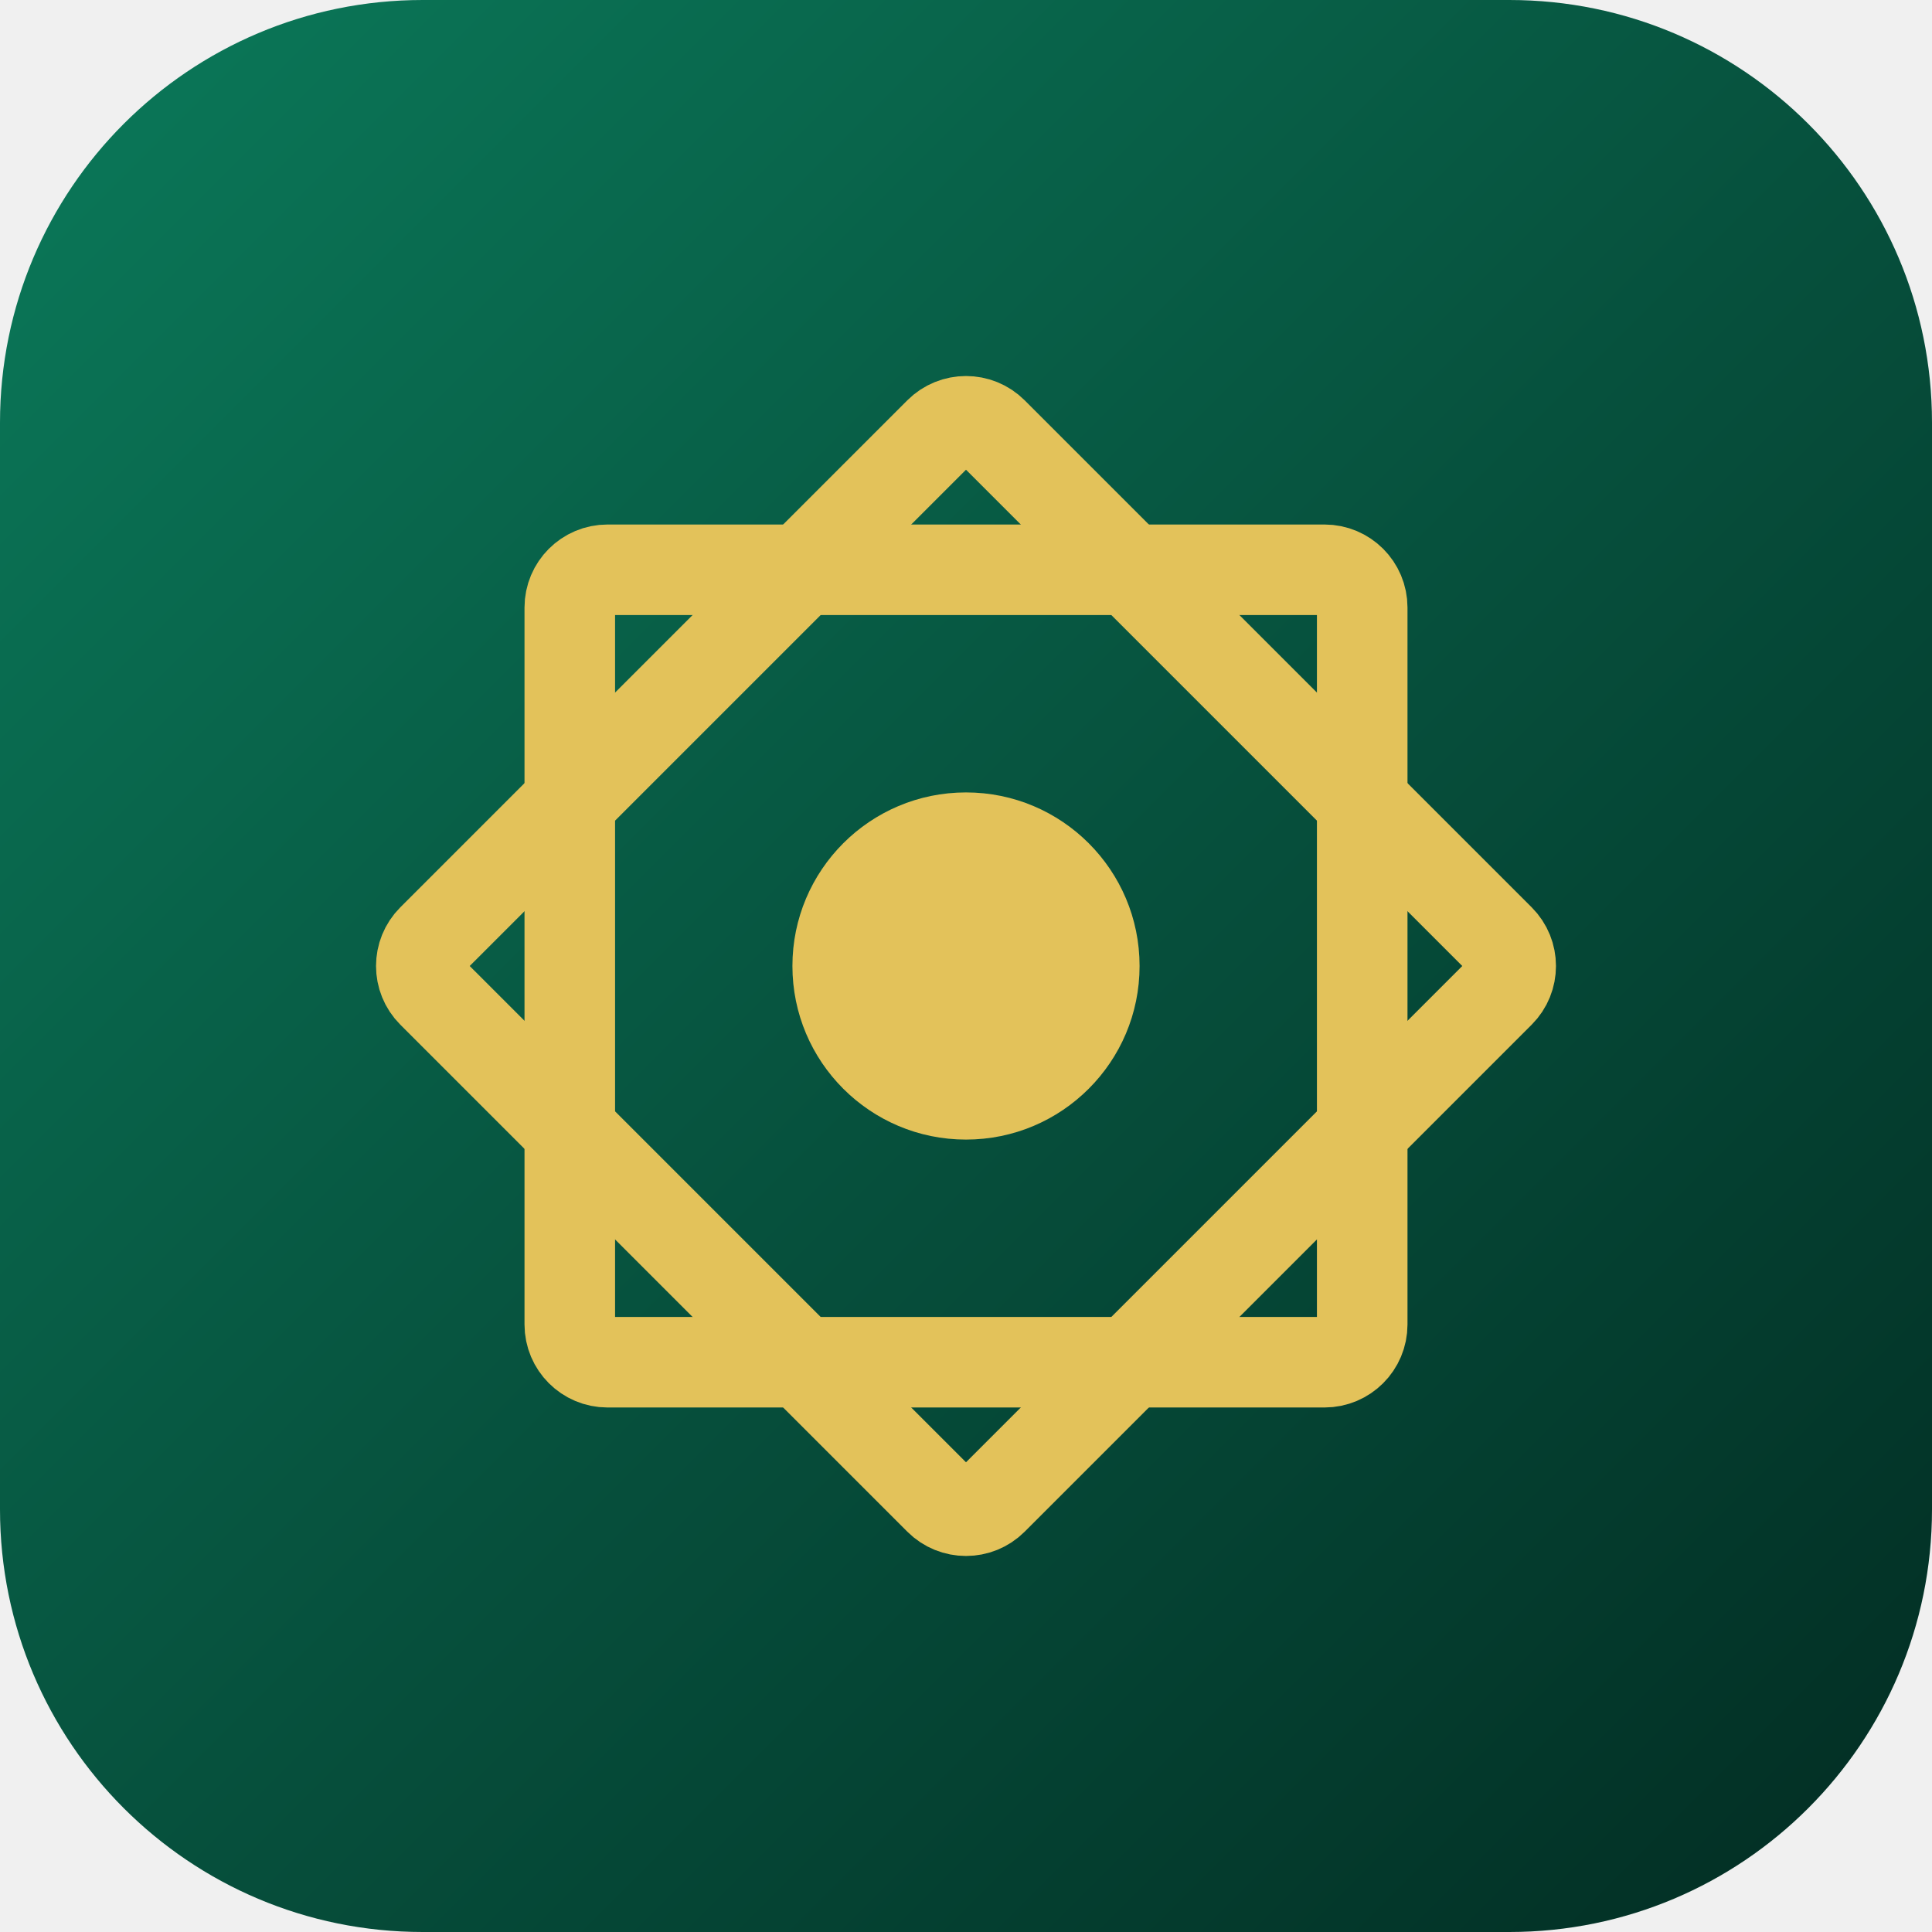
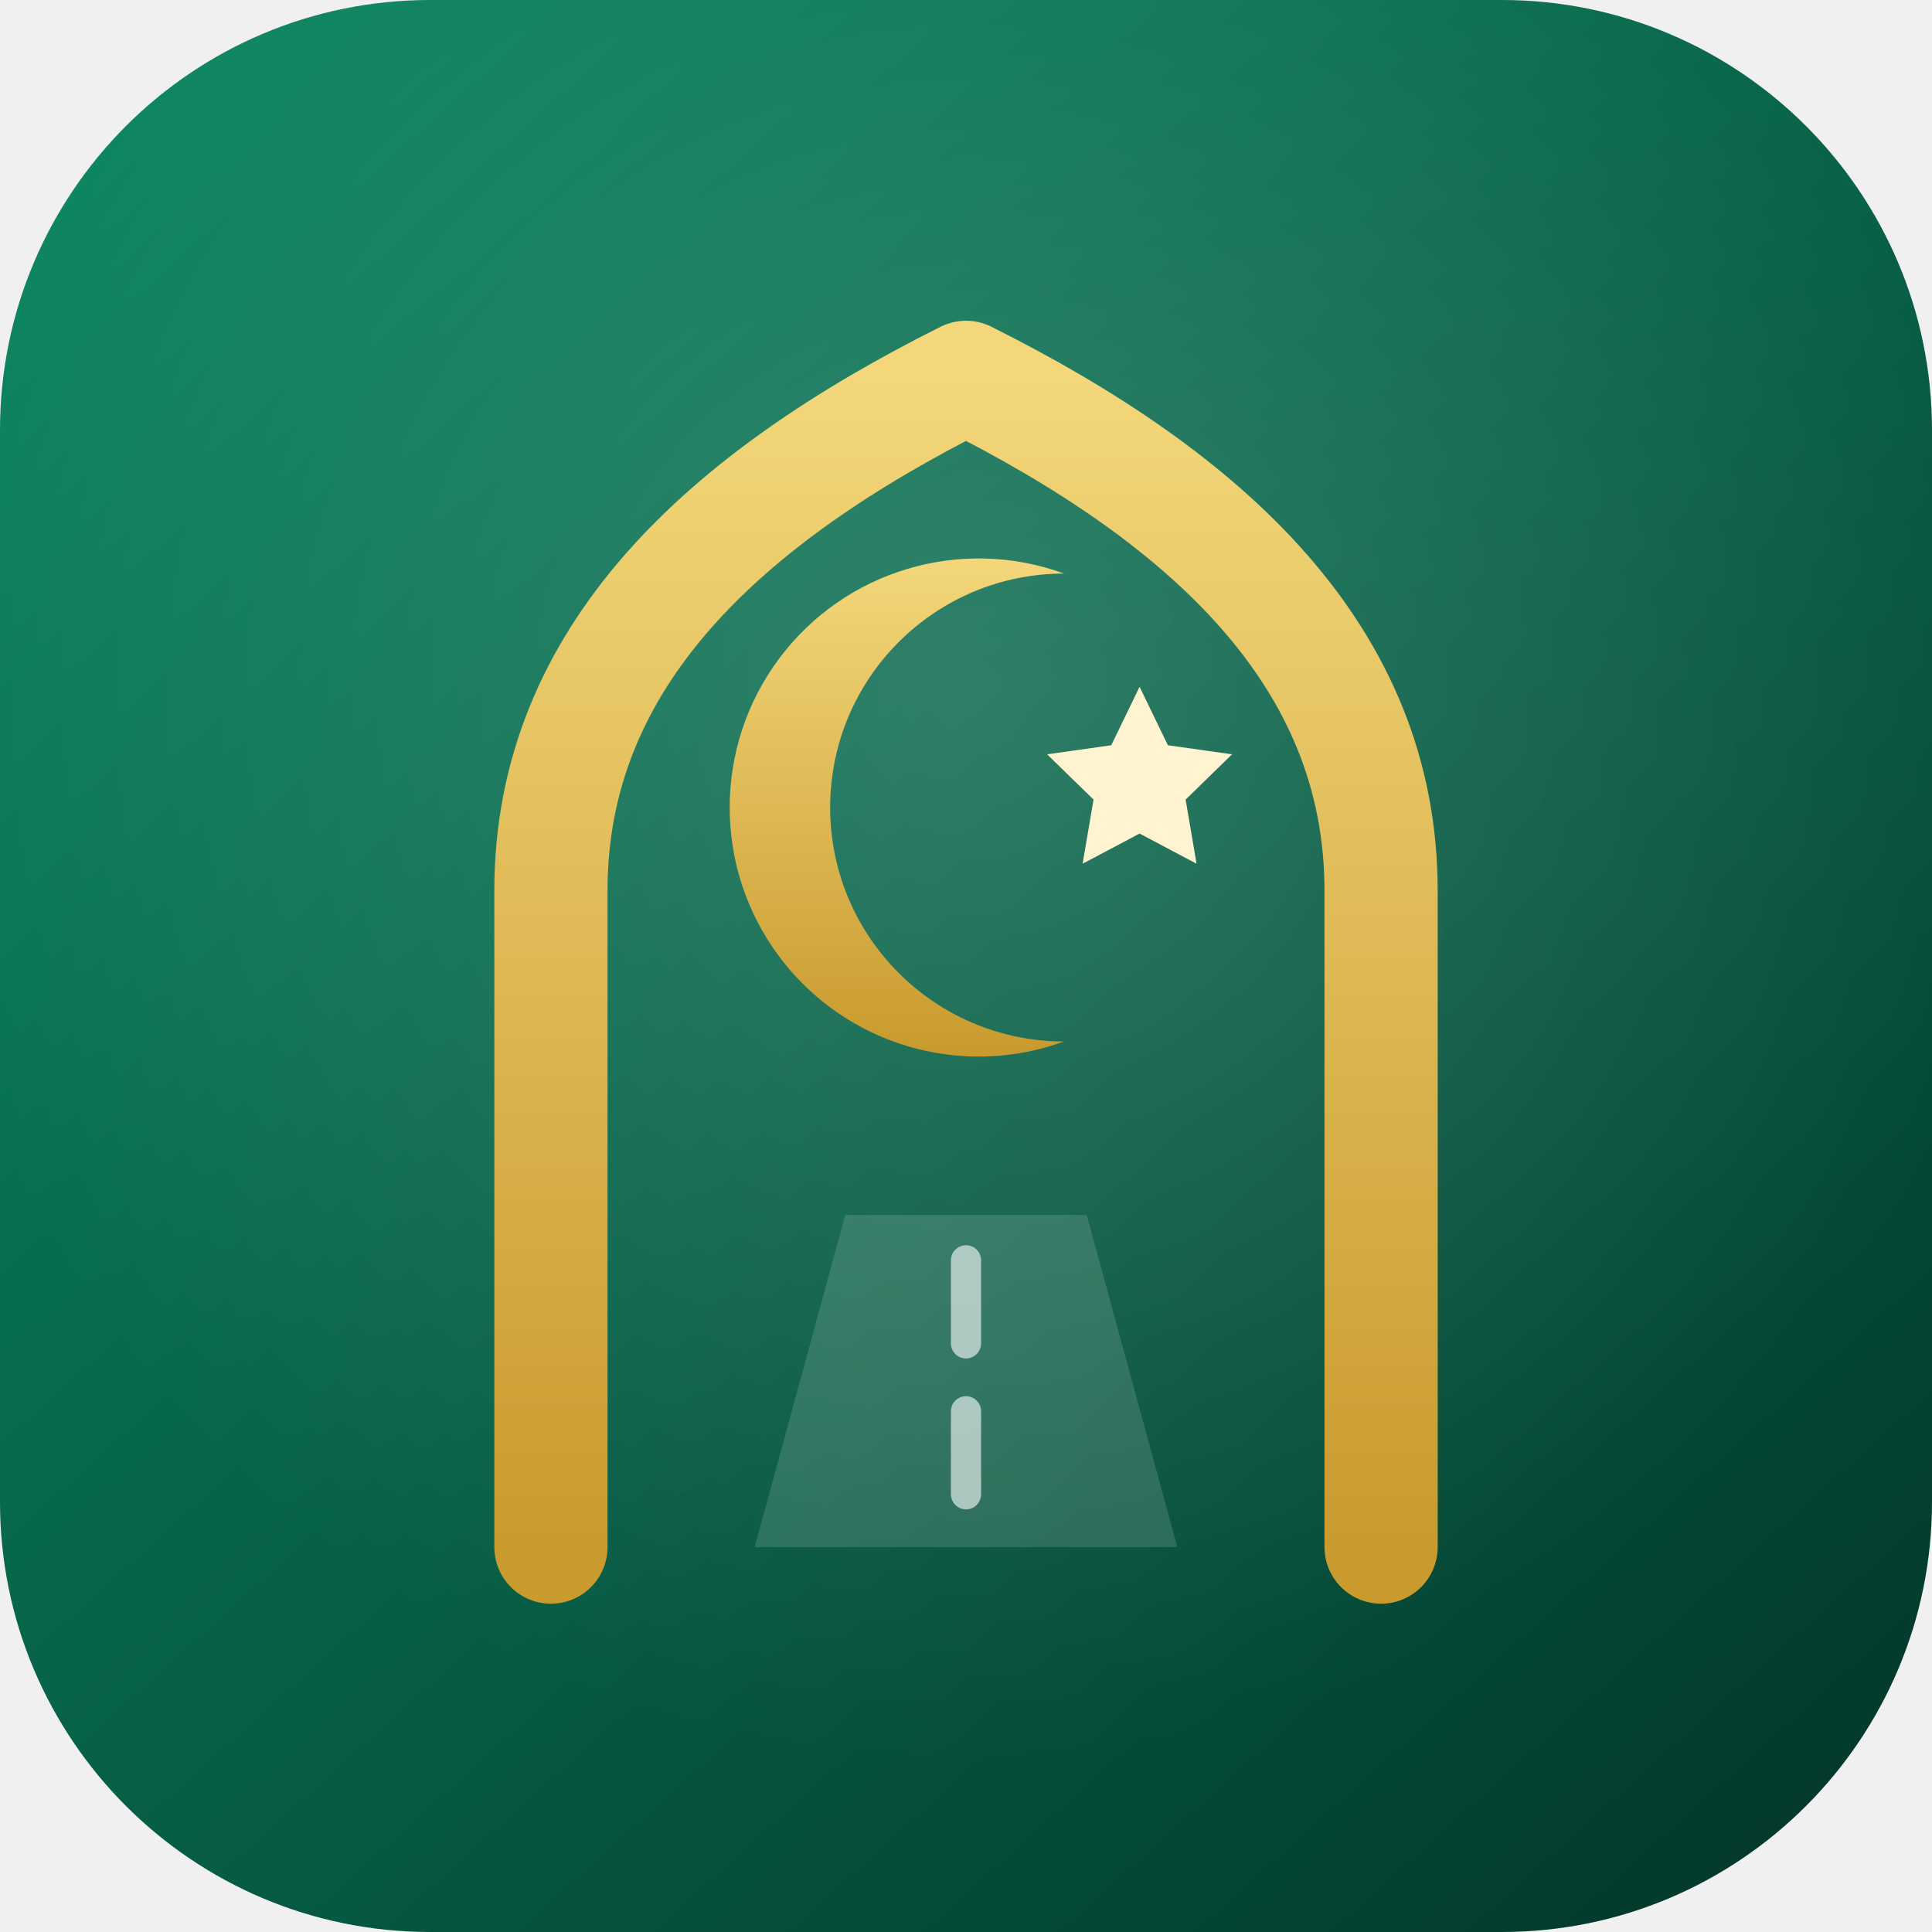
<svg xmlns="http://www.w3.org/2000/svg" viewBox="0 0 512 512">
  <defs>
-     <linearGradient id="g" x1="0" y1="0" x2="1" y2="1">
-       <stop offset="0" stop-color="#0b7a5a" />
-       <stop offset=".55" stop-color="#064e3b" />
-       <stop offset="1" stop-color="#022c22" />
+     <linearGradient id="bg" x1="0" y1="0" x2="0.9" y2="1">
+       <stop offset="0" stop-color="#0d8a64" />
+       <stop offset=".55" stop-color="#065f46" />
+       <stop offset="1" stop-color="#03382b" />
    </linearGradient>
+     <linearGradient id="gold" x1="0" y1="0" x2="0" y2="1">
+       <stop offset="0" stop-color="#f3d77a" />
+       <stop offset="1" stop-color="#c99a2e" />
+     </linearGradient>
+     <radialGradient id="glow" cx=".5" cy=".36" r=".55">
+       <stop offset="0" stop-color="#ffffff" stop-opacity=".16" />
+       <stop offset="1" stop-color="#ffffff" stop-opacity="0" />
+     </radialGradient>
  </defs>
-   <rect width="512" height="512" rx="112" fill="url(#g)" />
-   <g fill="none" stroke="#e3c25a" stroke-width="24" stroke-linejoin="round">
-     <rect x="151" y="151" width="210" height="210" rx="10" />
-     <rect x="151" y="151" width="210" height="210" rx="10" transform="rotate(45 256 256)" />
-   </g>
-   <circle cx="256" cy="256" r="46" fill="#e3c25a" />
+   <rect width="512" height="512" rx="114" fill="url(#bg)" />
+   <rect width="512" height="512" rx="114" fill="url(#glow)" />
+   <path d="M146 410V236c0-62 46-104 110-136 64 32 110 74 110 136v174" fill="none" stroke="url(#gold)" stroke-width="30" stroke-linecap="round" stroke-linejoin="round" />
+   <path d="M200 410l24-88h64l24 88z" fill="#ffffff" fill-opacity=".14" />
+   <path d="M256 334v22M256 374v22" stroke="#ffffff" stroke-opacity=".6" stroke-width="8" stroke-linecap="round" />
+   <path d="M282 152a66 66 0 1 0 0 124 53 53 0 1 1 0-124z" fill="url(#gold)" />
+   <path d="M302 182l7.5 15.5 17 2.4-12.3 12 2.9 17-15.1-8-15.1 8 2.9-17-12.3-12 17-2.4z" fill="#fff4cf" />
</svg>
